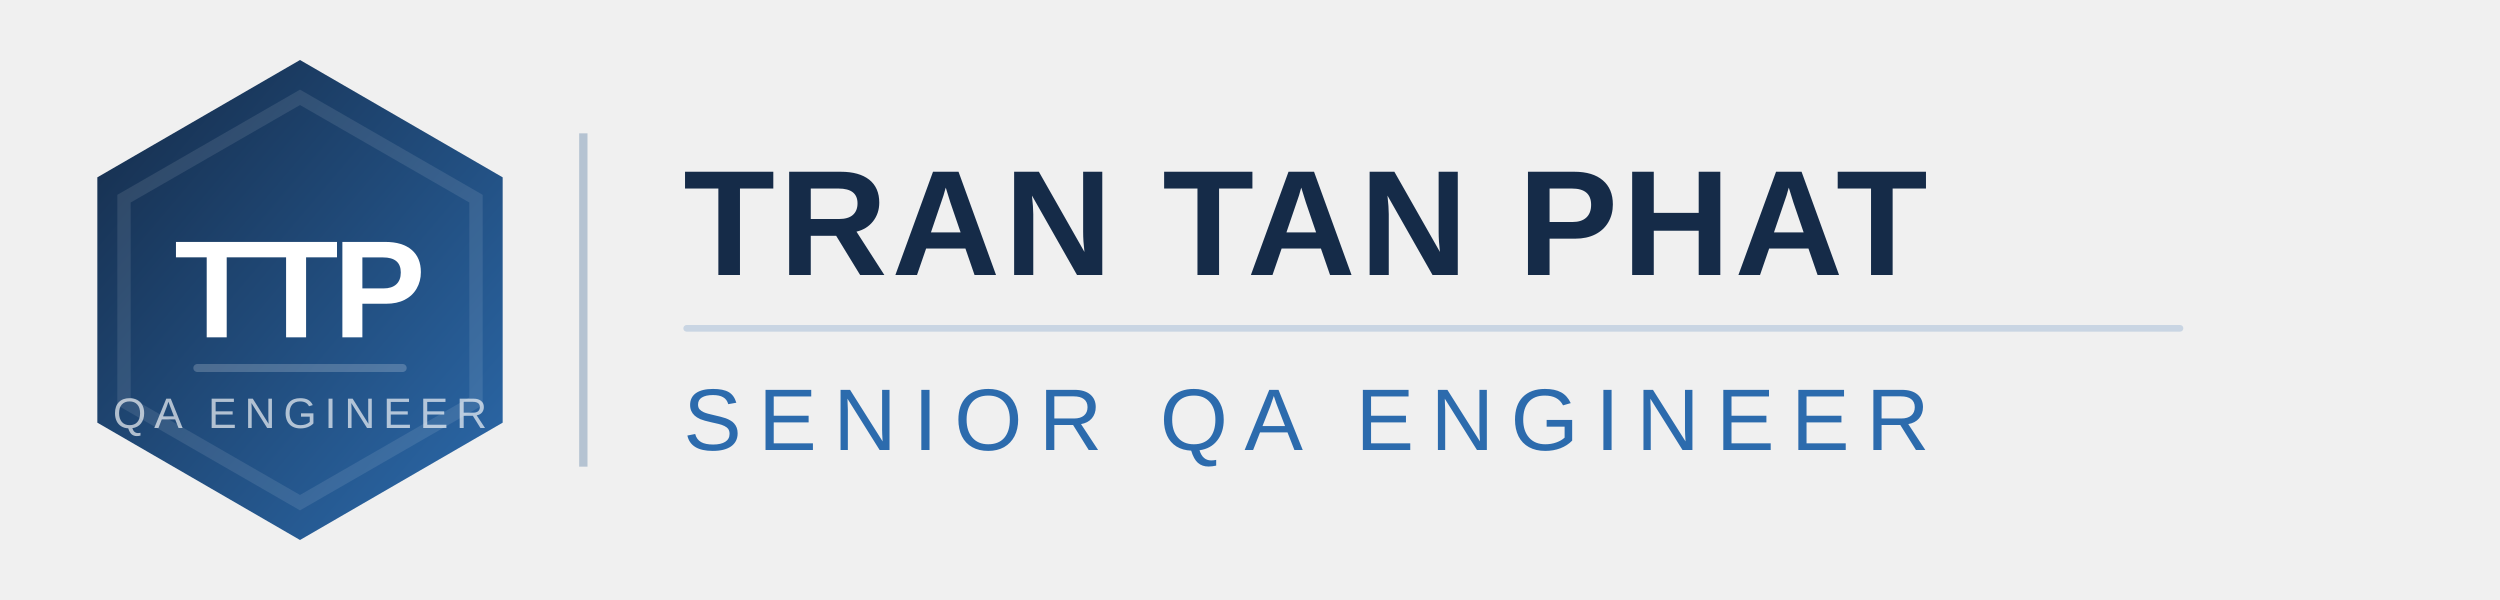
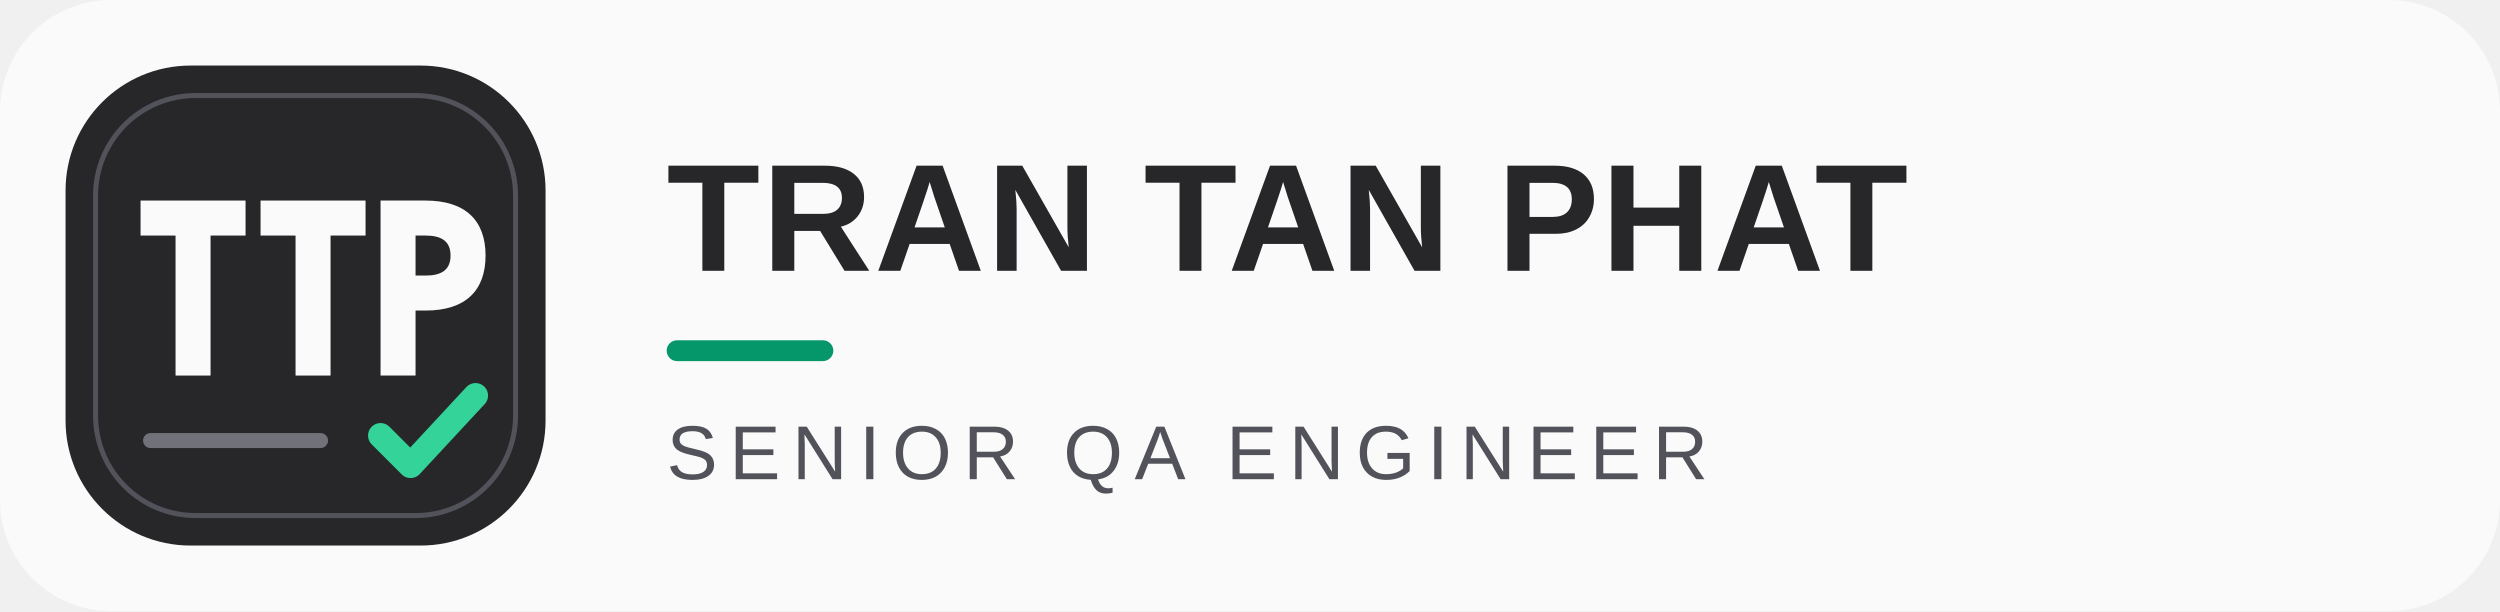
- <svg xmlns="http://www.w3.org/2000/svg" viewBox="0 0 300 72" width="300" height="72">
-   <defs>
-     <linearGradient id="hexBg2" x1="0%" y1="0%" x2="100%" y2="100%">
-       <stop offset="0%" stop-color="#152B48" />
-       <stop offset="100%" stop-color="#2C6BAD" />
-     </linearGradient>
-   </defs>
-   <g transform="translate(4,4) scale(0.64)">
-     <polygon points="50,5 88,27 88,73 50,95 12,73 12,27" fill="url(#hexBg2)" />
-     <polygon points="50,12 83,31 83,69 50,88 17,69 17,31" fill="none" stroke="rgba(255,255,255,0.1)" stroke-width="2.5" />
-     <text x="50" y="57" font-family="Montserrat,'Helvetica Neue',Arial,sans-serif" font-weight="900" font-size="26" fill="white" text-anchor="middle" letter-spacing="-1">TTP</text>
-     <rect x="30" y="62" width="40" height="1.5" rx="0.75" fill="rgba(255,255,255,0.2)" />
-     <text x="50" y="74" font-family="Montserrat,'Helvetica Neue',Arial,sans-serif" font-weight="500" font-size="8" fill="rgba(255,255,255,0.65)" text-anchor="middle" letter-spacing="1.5">QA ENGINEER</text>
+ <svg xmlns="http://www.w3.org/2000/svg" viewBox="0 0 360 88" width="360" height="88" role="img" aria-labelledby="title desc">
+   <rect width="360" height="88" rx="16" fill="#fafafa" />
+   <g transform="translate(8 8) scale(.72)">
+     <rect x="2" y="2" width="96" height="96" rx="25" fill="#27272a" />
+     <rect x="8" y="8" width="84" height="84" rx="20" fill="none" stroke="#52525b" />
+     <g fill="#fafafa">
+       <path d="M17 29h21v7h-7v28h-7V36h-7z" />
+       <path d="M41 29h21v7h-7v28h-7V36h-7z" />
+       <path fill-rule="evenodd" d="M65 29h9c8 0 12 4 12 11s-4 11-12 11h-2v13h-7V29zm7 7v8h2c3 0 5-1 5-4s-2-4-5-4h-2z" />
+     </g>
+     <path d="M19 77h34" stroke="#71717a" stroke-width="3" stroke-linecap="round" />
+     <path d="m65 76 6 6 13-14" fill="none" stroke="#34d399" stroke-width="5" stroke-linecap="round" stroke-linejoin="round" />
  </g>
-   <line x1="70" y1="16" x2="70" y2="56" stroke="#2D5B8E" stroke-width="1" opacity="0.3" />
-   <text x="82" y="33" font-family="Montserrat,'Helvetica Neue',Arial,sans-serif" font-weight="700" font-size="18" fill="#152B48" letter-spacing="0.5">TRAN TAN PHAT</text>
-   <rect x="82" y="39" width="180" height="0.8" rx="0.4" fill="#2C6BAD" opacity="0.2" />
-   <text x="82" y="54" font-family="Montserrat,'Helvetica Neue',Arial,sans-serif" font-weight="500" font-size="10.5" fill="#2C6BAD" letter-spacing="2">SENIOR QA ENGINEER</text>
+   <text x="96" y="39" fill="#27272a" font-family="Montserrat, 'Helvetica Neue', Arial, sans-serif" font-size="22" font-weight="700" letter-spacing=".3">TRAN TAN PHAT</text>
+   <rect x="96" y="49" width="24" height="3" rx="1.5" fill="#059669" />
+   <text x="96" y="69" fill="#52525b" font-family="Montserrat, 'Helvetica Neue', Arial, sans-serif" font-size="11" font-weight="500" letter-spacing="1.7">SENIOR QA ENGINEER</text>
</svg>
